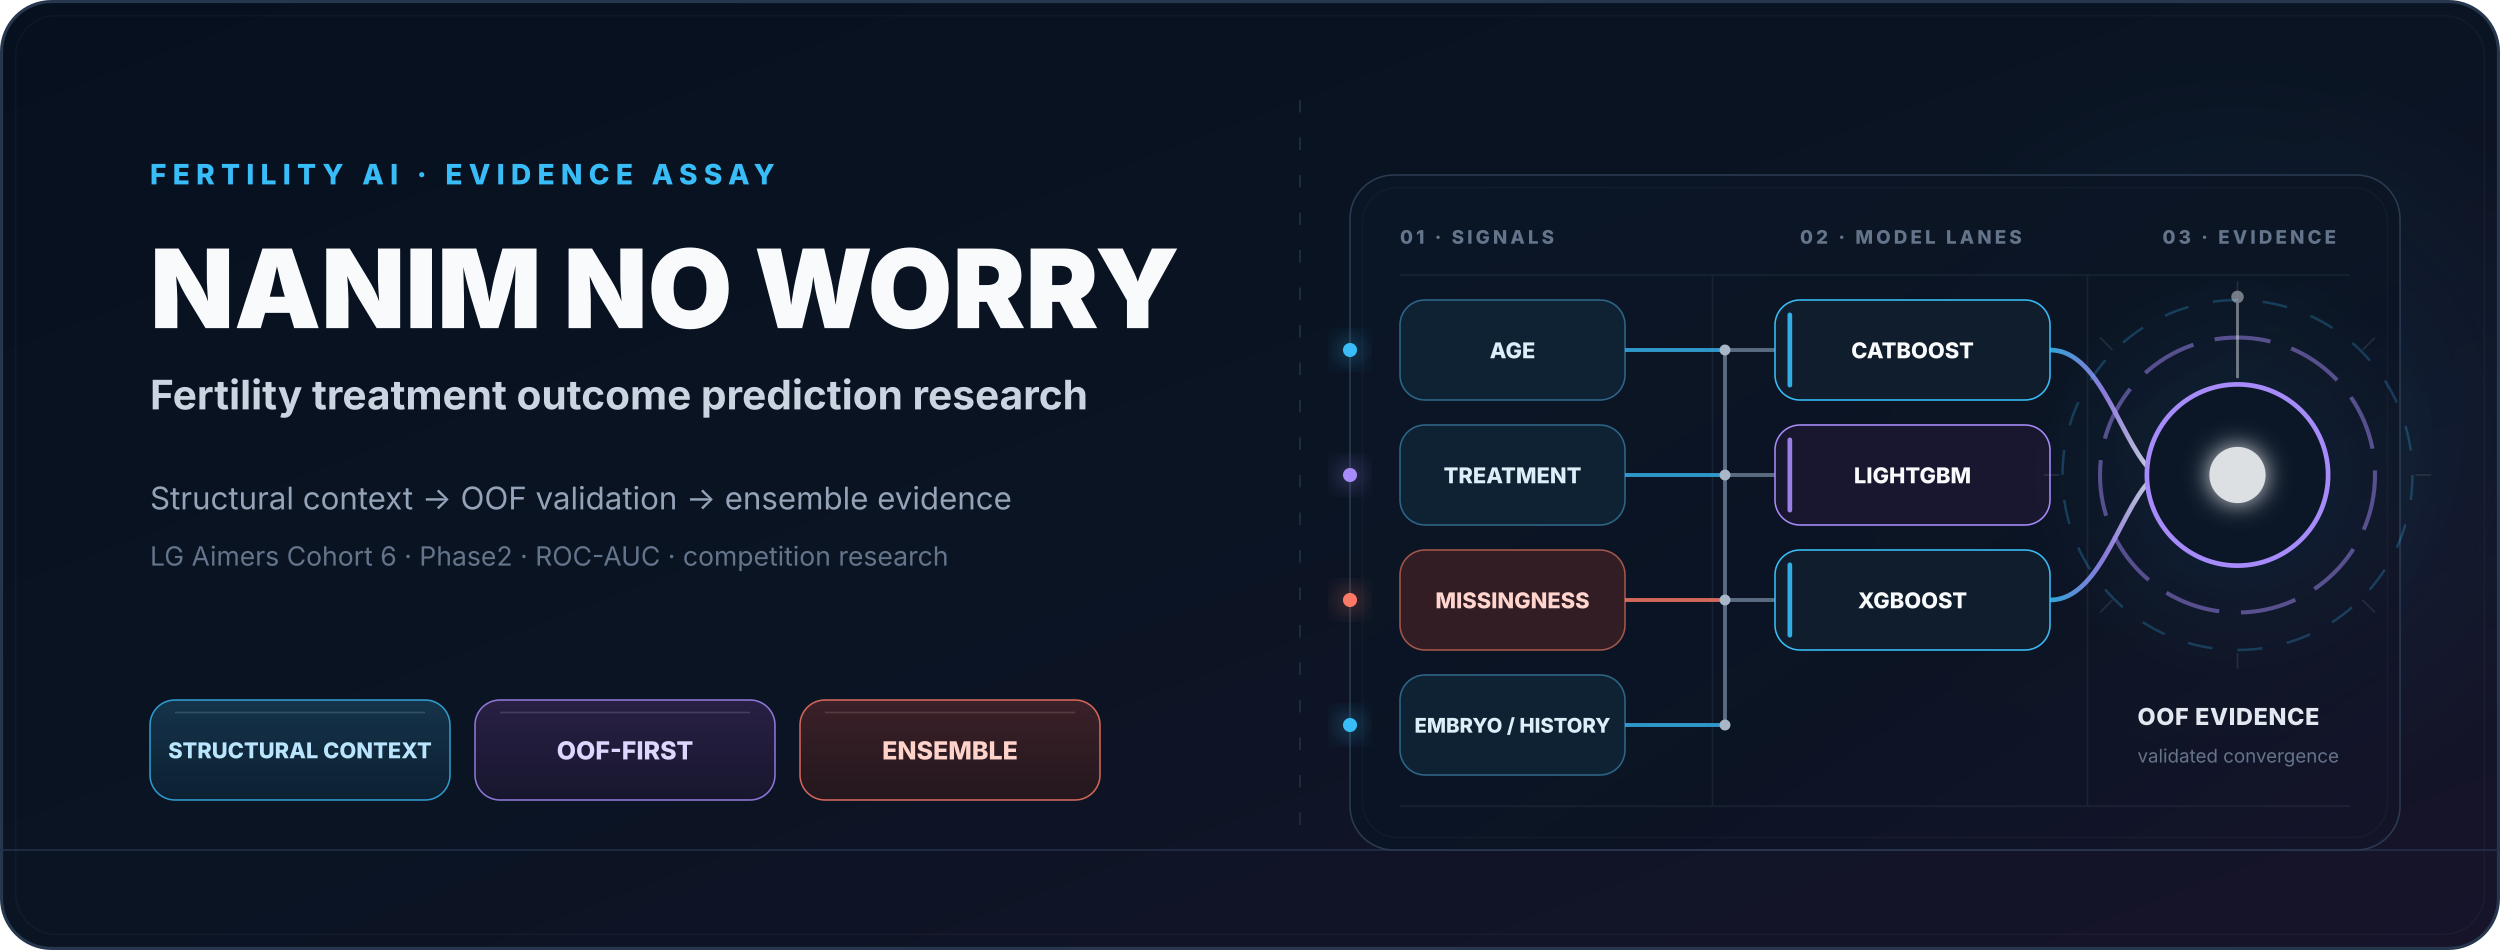
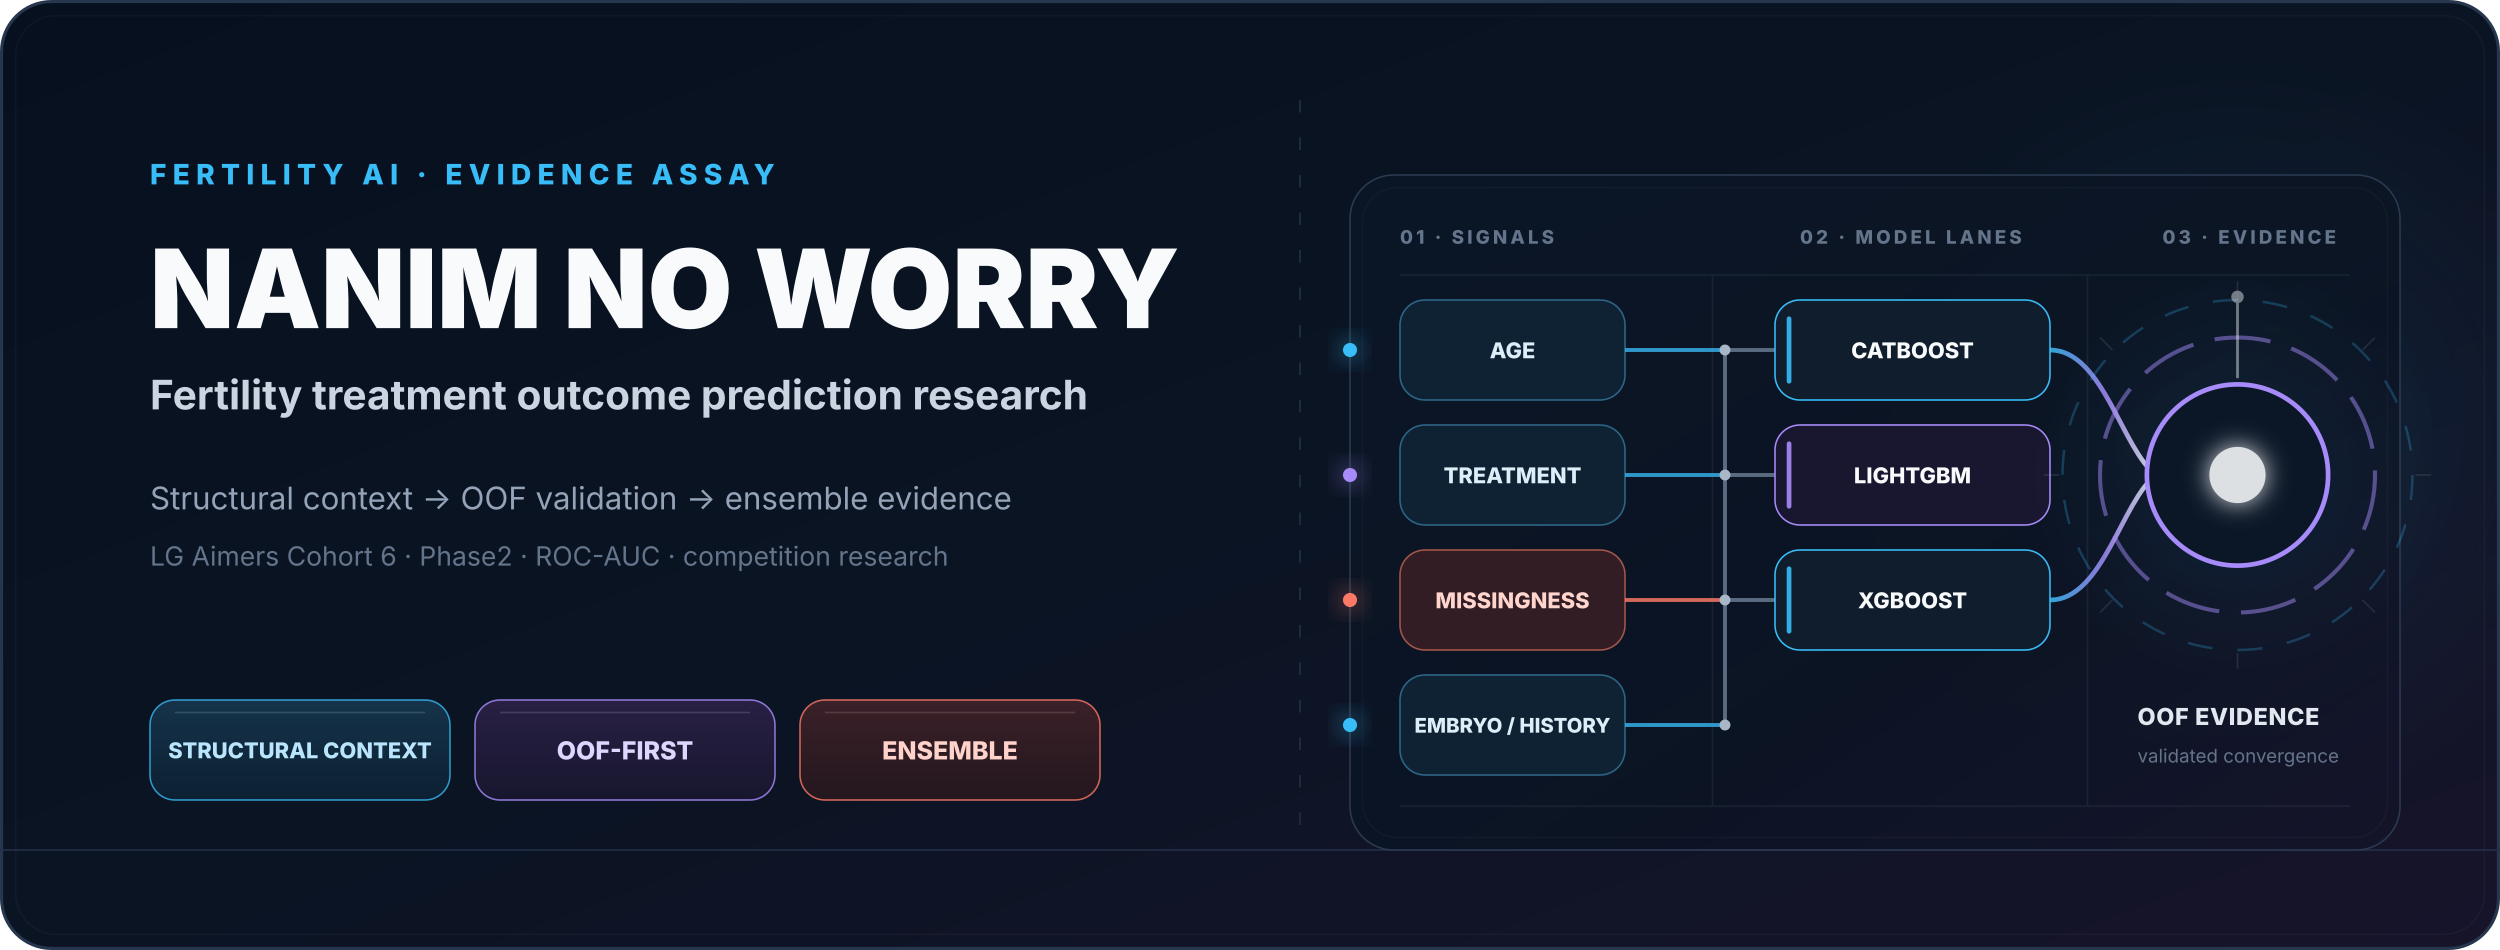
<svg xmlns="http://www.w3.org/2000/svg" width="1600" height="608" viewBox="0 0 1600 608" role="img" aria-labelledby="title desc" data-hero="canonical">
  <defs>
    <linearGradient id="bg" x1="0" y1="0" x2="1" y2="1">
      <stop stop-color="#06101E" />
      <stop offset=".5" stop-color="#0A1423" />
      <stop offset="1" stop-color="#17142A" />
    </linearGradient>
    <linearGradient id="bay" x1="0" y1="0" x2="1" y2="1">
      <stop stop-color="#0A1626" stop-opacity=".96" />
      <stop offset=".6" stop-color="#0B1423" stop-opacity=".92" />
      <stop offset="1" stop-color="#15142A" stop-opacity=".95" />
    </linearGradient>
    <linearGradient id="flow" x1="0" y1="0" x2="1" y2="0">
      <stop stop-color="#38BDF8" />
      <stop offset=".52" stop-color="#A78BFA" />
      <stop offset="1" stop-color="#F8FAFC" />
    </linearGradient>
    <linearGradient id="chipCyan" x1="0" y1="0" x2="0" y2="1">
      <stop stop-color="#15334A" />
      <stop offset="1" stop-color="#0C2032" />
    </linearGradient>
    <linearGradient id="chipViolet" x1="0" y1="0" x2="0" y2="1">
      <stop stop-color="#292044" />
      <stop offset="1" stop-color="#17162E" />
    </linearGradient>
    <linearGradient id="chipCoral" x1="0" y1="0" x2="0" y2="1">
      <stop stop-color="#3B2028" />
      <stop offset="1" stop-color="#24171E" />
    </linearGradient>
    <linearGradient id="sweep" x1="0" y1="0" x2="1" y2="0">
      <stop stop-color="#38BDF8" stop-opacity="0" />
      <stop offset=".5" stop-color="#F8FAFC" stop-opacity=".10" />
      <stop offset="1" stop-color="#A78BFA" stop-opacity="0" />
    </linearGradient>
    <radialGradient id="aura">
      <stop stop-color="#A78BFA" stop-opacity=".22" />
      <stop offset=".42" stop-color="#38BDF8" stop-opacity=".08" />
      <stop offset="1" stop-color="#38BDF8" stop-opacity="0" />
    </radialGradient>
    <filter id="glow" x="-100%" y="-100%" width="300%" height="300%">
      <feGaussianBlur stdDeviation="8" result="b" />
      <feMerge>
        <feMergeNode in="b" />
        <feMergeNode in="SourceGraphic" />
      </feMerge>
    </filter>
    <filter id="softGlow" x="-100%" y="-100%" width="300%" height="300%">
      <feGaussianBlur stdDeviation="18" />
    </filter>
  </defs>
  <rect id="hero-panel" x="1" y="1" width="1598" height="606" rx="32" fill="url(#bg)" stroke="#26364D" stroke-width="2" />
  <rect x="10" y="10" width="1580" height="588" rx="26" fill="none" stroke="#F8FAFC" stroke-opacity=".035" />
  <path d="M0 544 H1600" stroke="#223147" stroke-width="1" />
  <path d="M832 64 V544" stroke="#223147" stroke-width="1" stroke-dasharray="8 16" />
  <rect id="text-safe-zone" x="80" y="64" width="720" height="480" fill="none" opacity="0" />
  <g data-motion-role="ambient">
    <circle cx="1430" cy="280" r="244" fill="url(#aura)" opacity=".62">
      <animate attributeName="opacity" values=".50;.70;.50" dur="14s" repeatCount="indefinite" />
    </circle>
  </g>
  <g font-family="system-ui, -apple-system, BlinkMacSystemFont, 'Segoe UI', sans-serif">
    <g data-title="true">
      <text x="96" y="118" fill="#38BDF8" font-size="18" font-weight="820" letter-spacing="4">
        <tspan>FERTILITY AI · EVIDENCE ASSAY</tspan>
      </text>
    </g>
    <text x="96" y="210" fill="#F8FAFC" font-size="70" font-weight="850">
      <tspan>NANIM NO WORRY</tspan>
    </text>
    <text x="96" y="262" fill="#CBD5E1" font-size="26" font-weight="700">
      <tspan>Fertility treatment outcome prediction research</tspan>
    </text>
    <text x="96" y="326" fill="#94A3B8" font-size="20">
      <tspan>Structural context → OOF validation → ensemble evidence</tspan>
    </text>
    <text x="96" y="362" fill="#64748B" font-size="17">
      <tspan>LG Aimers Cohort 6 · Phase2 · ROC-AUC · competition research</tspan>
    </text>
    <g data-card-set="row" data-grid="16">
      <g data-card="hero-badge-1">
        <rect x="96" y="448" width="192" height="64" rx="16" fill="url(#chipCyan)" stroke="#38BDF8" stroke-opacity=".78" />
        <path d="M112 456 H272" stroke="#BAE6FD" stroke-opacity=".18" />
        <text data-role="primary" x="192" y="480" text-anchor="middle" dominant-baseline="middle" fill="#BAE6FD" font-size="14" font-weight="820">
          <tspan>STRUCTURAL CONTEXT</tspan>
        </text>
      </g>
      <g data-card="hero-badge-2">
        <rect x="304" y="448" width="192" height="64" rx="16" fill="url(#chipViolet)" stroke="#A78BFA" stroke-opacity=".82" />
        <path d="M320 456 H480" stroke="#DDD6FE" stroke-opacity=".17" />
        <text data-role="primary" x="400" y="480" text-anchor="middle" dominant-baseline="middle" fill="#DDD6FE" font-size="16" font-weight="820">
          <tspan>OOF-FIRST</tspan>
        </text>
      </g>
      <g data-card="hero-badge-3">
        <rect x="512" y="448" width="192" height="64" rx="16" fill="url(#chipCoral)" stroke="#FF7A66" stroke-opacity=".8" />
        <path d="M528 456 H688" stroke="#FFD2CA" stroke-opacity=".16" />
        <text data-role="primary" x="608" y="480" text-anchor="middle" dominant-baseline="middle" fill="#FFD2CA" font-size="16" font-weight="820">
          <tspan>ENSEMBLE</tspan>
        </text>
      </g>
    </g>
  </g>
  <g id="fx-zone" transform="translate(864 64)" font-family="system-ui, -apple-system, BlinkMacSystemFont, 'Segoe UI', sans-serif">
    <rect x="0" y="48" width="672" height="432" rx="28" fill="url(#bay)" stroke="#2A3A51" />
    <rect x="8" y="56" width="656" height="416" rx="22" fill="none" stroke="#F8FAFC" stroke-opacity=".03" />
    <g fill="#64748B" font-size="12" font-weight="820" letter-spacing="2">
      <text x="32" y="92">
        <tspan>01 · SIGNALS</tspan>
      </text>
      <text x="288" y="92">
        <tspan>02 · MODEL LANES</tspan>
      </text>
      <text x="520" y="92">
        <tspan>03 · EVIDENCE</tspan>
      </text>
    </g>
    <g opacity=".10" stroke="#94A3B8" stroke-width="1">
      <path d="M32 112 H640" />
      <path d="M32 452 H640" />
      <path d="M232 112 V452" />
      <path d="M472 112 V452" />
    </g>
    <g data-motion-role="sweep">
      <rect x="-180" y="48" width="180" height="432" fill="url(#sweep)" opacity="0">
        <animate attributeName="x" values="-180;672;672" keyTimes="0;.58;1" dur="18s" repeatCount="indefinite" />
        <animate attributeName="opacity" values="0;.42;0" keyTimes="0;.46;1" dur="18s" repeatCount="indefinite" />
      </rect>
    </g>
    <g data-card-set="stack" data-grid="16">
      <g data-card="signal-age">
        <rect x="32" y="128" width="144" height="64" rx="16" fill="#0E2233" stroke="#2D6688" />
        <text data-role="primary" x="104" y="160" text-anchor="middle" dominant-baseline="middle" fill="#DCEEF8" font-size="14" font-weight="780">
          <tspan>AGE</tspan>
        </text>
      </g>
      <g data-card="signal-treatment">
        <rect x="32" y="208" width="144" height="64" rx="16" fill="#0E2233" stroke="#2D6688" />
        <text data-role="primary" x="104" y="240" text-anchor="middle" dominant-baseline="middle" fill="#DCEEF8" font-size="14" font-weight="780">
          <tspan>TREATMENT</tspan>
        </text>
      </g>
      <g data-card="signal-missing">
        <rect x="32" y="288" width="144" height="64" rx="16" fill="#321D25" stroke="#A2574A" />
        <text data-role="primary" x="104" y="320" text-anchor="middle" dominant-baseline="middle" fill="#FFD5CD" font-size="14" font-weight="780">
          <tspan>MISSINGNESS</tspan>
        </text>
      </g>
      <g data-card="signal-history">
        <rect x="32" y="368" width="144" height="64" rx="16" fill="#0E2233" stroke="#2D6688" />
        <text data-role="primary" x="104" y="400" text-anchor="middle" dominant-baseline="middle" fill="#DCEEF8" font-size="13" font-weight="780">
          <tspan>EMBRYO / HISTORY</tspan>
        </text>
      </g>
    </g>
    <g stroke-width="2.5" fill="none">
      <path d="M176 160 H240" stroke="#38BDF8" opacity=".78" />
      <path d="M176 240 H240" stroke="#38BDF8" opacity=".78" />
      <path d="M176 320 H240" stroke="#FF7A66" opacity=".82" />
      <path id="history-link" d="M176 400 H240" stroke="#38BDF8" opacity=".78" />
      <path id="signal-bus" d="M240 160 V400" stroke="#70839B" opacity=".78" />
      <path id="model-branches" d="M240 160 H272 M240 240 H272 M240 320 H272" stroke="#70839B" opacity=".78" />
    </g>
    <path d="M240 160 V400" stroke="#38BDF8" stroke-width="8" opacity=".035" filter="url(#softGlow)" />
    <g fill="#A8B6C7">
      <circle cx="240" cy="160" r="3.5" />
      <circle cx="240" cy="240" r="3.5" />
      <circle cx="240" cy="320" r="3.5" />
      <circle cx="240" cy="400" r="3.5" />
    </g>
    <g data-card-set="stack" data-grid="16">
      <g data-card="model-cat">
        <rect x="272" y="128" width="176" height="64" rx="16" fill="#0F1D2C" stroke="#38BDF8" />
-         <rect x="280" y="136" width="3" height="48" rx="1.5" fill="#38BDF8" opacity=".9" />
+         <path d="M281 140 V180" stroke="#38BDF8" stroke-width="3" stroke-linecap="round" opacity=".9" />
        <text data-role="primary" x="360" y="160" text-anchor="middle" dominant-baseline="middle" fill="#F8FAFC" font-size="14" font-weight="820">
          <tspan>CATBOOST</tspan>
        </text>
      </g>
      <g data-card="model-lgb">
        <rect x="272" y="208" width="176" height="64" rx="16" fill="#19172F" stroke="#A78BFA" />
-         <rect x="280" y="216" width="3" height="48" rx="1.5" fill="#A78BFA" opacity=".9" />
+         <path d="M281 220 V260" stroke="#A78BFA" stroke-width="3" stroke-linecap="round" opacity=".9" />
        <text data-role="primary" x="360" y="240" text-anchor="middle" dominant-baseline="middle" fill="#F8FAFC" font-size="14" font-weight="820">
          <tspan>LIGHTGBM</tspan>
        </text>
      </g>
      <g data-card="model-xgb">
        <rect x="272" y="288" width="176" height="64" rx="16" fill="#0F1D2C" stroke="#38BDF8" />
-         <rect x="280" y="296" width="3" height="48" rx="1.5" fill="#38BDF8" opacity=".9" />
+         <path d="M281 300 V340" stroke="#38BDF8" stroke-width="3" stroke-linecap="round" opacity=".9" />
        <text data-role="primary" x="360" y="320" text-anchor="middle" dominant-baseline="middle" fill="#F8FAFC" font-size="14" font-weight="820">
          <tspan>XGBOOST</tspan>
        </text>
      </g>
    </g>
    <g stroke="url(#flow)" stroke-width="3" fill="none" opacity=".84">
      <path d="M448 160 C482 160 494 224 516 240" />
      <path d="M448 240 H516" />
      <path d="M448 320 C482 320 494 256 516 240" />
    </g>
    <g data-motion-role="orbital" transform="translate(568 240)">
      <circle r="132" fill="url(#aura)" opacity=".55" />
      <circle r="112" fill="none" stroke="#38BDF8" stroke-width="1.6" stroke-dasharray="16 16" opacity=".24">
        <animateTransform attributeName="transform" type="rotate" from="0" to="360" dur="32s" repeatCount="indefinite" />
      </circle>
      <circle r="88" fill="none" stroke="#A78BFA" stroke-width="2.6" stroke-dasharray="36 14" opacity=".48">
        <animateTransform attributeName="transform" type="rotate" from="360" to="0" dur="22s" repeatCount="indefinite" />
      </circle>
      <g opacity=".44">
        <line x1="0" y1="-62" x2="0" y2="-114" stroke="#F8FAFC" stroke-width="1.8" />
        <circle cy="-114" r="4" fill="#F8FAFC" />
        <animateTransform attributeName="transform" type="rotate" from="0" to="360" dur="13s" repeatCount="indefinite" />
      </g>
      <g stroke="#94A3B8" stroke-width="1" opacity=".17">
        <line x1="-124" y1="0" x2="-114" y2="0" />
        <line x1="124" y1="0" x2="114" y2="0" />
        <line x1="0" y1="-124" x2="0" y2="-114" />
        <line x1="0" y1="124" x2="0" y2="114" />
        <line x1="-88" y1="-88" x2="-80" y2="-80" />
        <line x1="88" y1="-88" x2="80" y2="-80" />
        <line x1="-88" y1="88" x2="-80" y2="80" />
        <line x1="88" y1="88" x2="80" y2="80" />
      </g>
    </g>
    <g data-motion-role="pulse">
      <circle cx="568" cy="240" r="58" fill="#0B1727" stroke="#A78BFA" stroke-width="3" />
      <circle cx="568" cy="240" r="18" fill="#F8FAFC" filter="url(#glow)" opacity=".88">
        <animate attributeName="r" values="16;21;16" dur="7.2s" repeatCount="indefinite" />
        <animate attributeName="opacity" values=".62;1;.62" dur="7.2s" repeatCount="indefinite" />
      </circle>
    </g>
    <g data-motion-role="particle">
      <circle cy="160" r="4.5" fill="#38BDF8" filter="url(#glow)">
        <animate attributeName="cx" values="176;238" dur="8.2s" begin=".8s" repeatCount="indefinite" />
        <animate attributeName="opacity" values="0;1;0" dur="8.2s" begin=".8s" repeatCount="indefinite" />
      </circle>
      <circle cy="320" r="4.5" fill="#FF7A66" filter="url(#glow)">
        <animate attributeName="cx" values="176;238" dur="9.4s" begin="3s" repeatCount="indefinite" />
        <animate attributeName="opacity" values="0;1;0" dur="9.4s" begin="3s" repeatCount="indefinite" />
      </circle>
      <circle cy="400" r="4.5" fill="#38BDF8" filter="url(#glow)">
        <animate attributeName="cx" values="176;238" dur="10.2s" begin="5.5s" repeatCount="indefinite" />
        <animate attributeName="opacity" values="0;1;0" dur="10.2s" begin="5.5s" repeatCount="indefinite" />
      </circle>
      <circle cy="240" r="4.5" fill="#A78BFA" filter="url(#glow)">
        <animate attributeName="cx" values="448;518" dur="7.2s" begin="1.8s" repeatCount="indefinite" />
        <animate attributeName="opacity" values="0;1;0" dur="7.2s" begin="1.8s" repeatCount="indefinite" />
      </circle>
    </g>
    <text x="504" y="400" fill="#E2E8F0" font-size="15" font-weight="820" letter-spacing=".4">
      <tspan>OOF EVIDENCE</tspan>
    </text>
    <text x="504" y="424" fill="#64748B" font-size="12">
      <tspan>validated convergence</tspan>
    </text>
  </g>
</svg>
